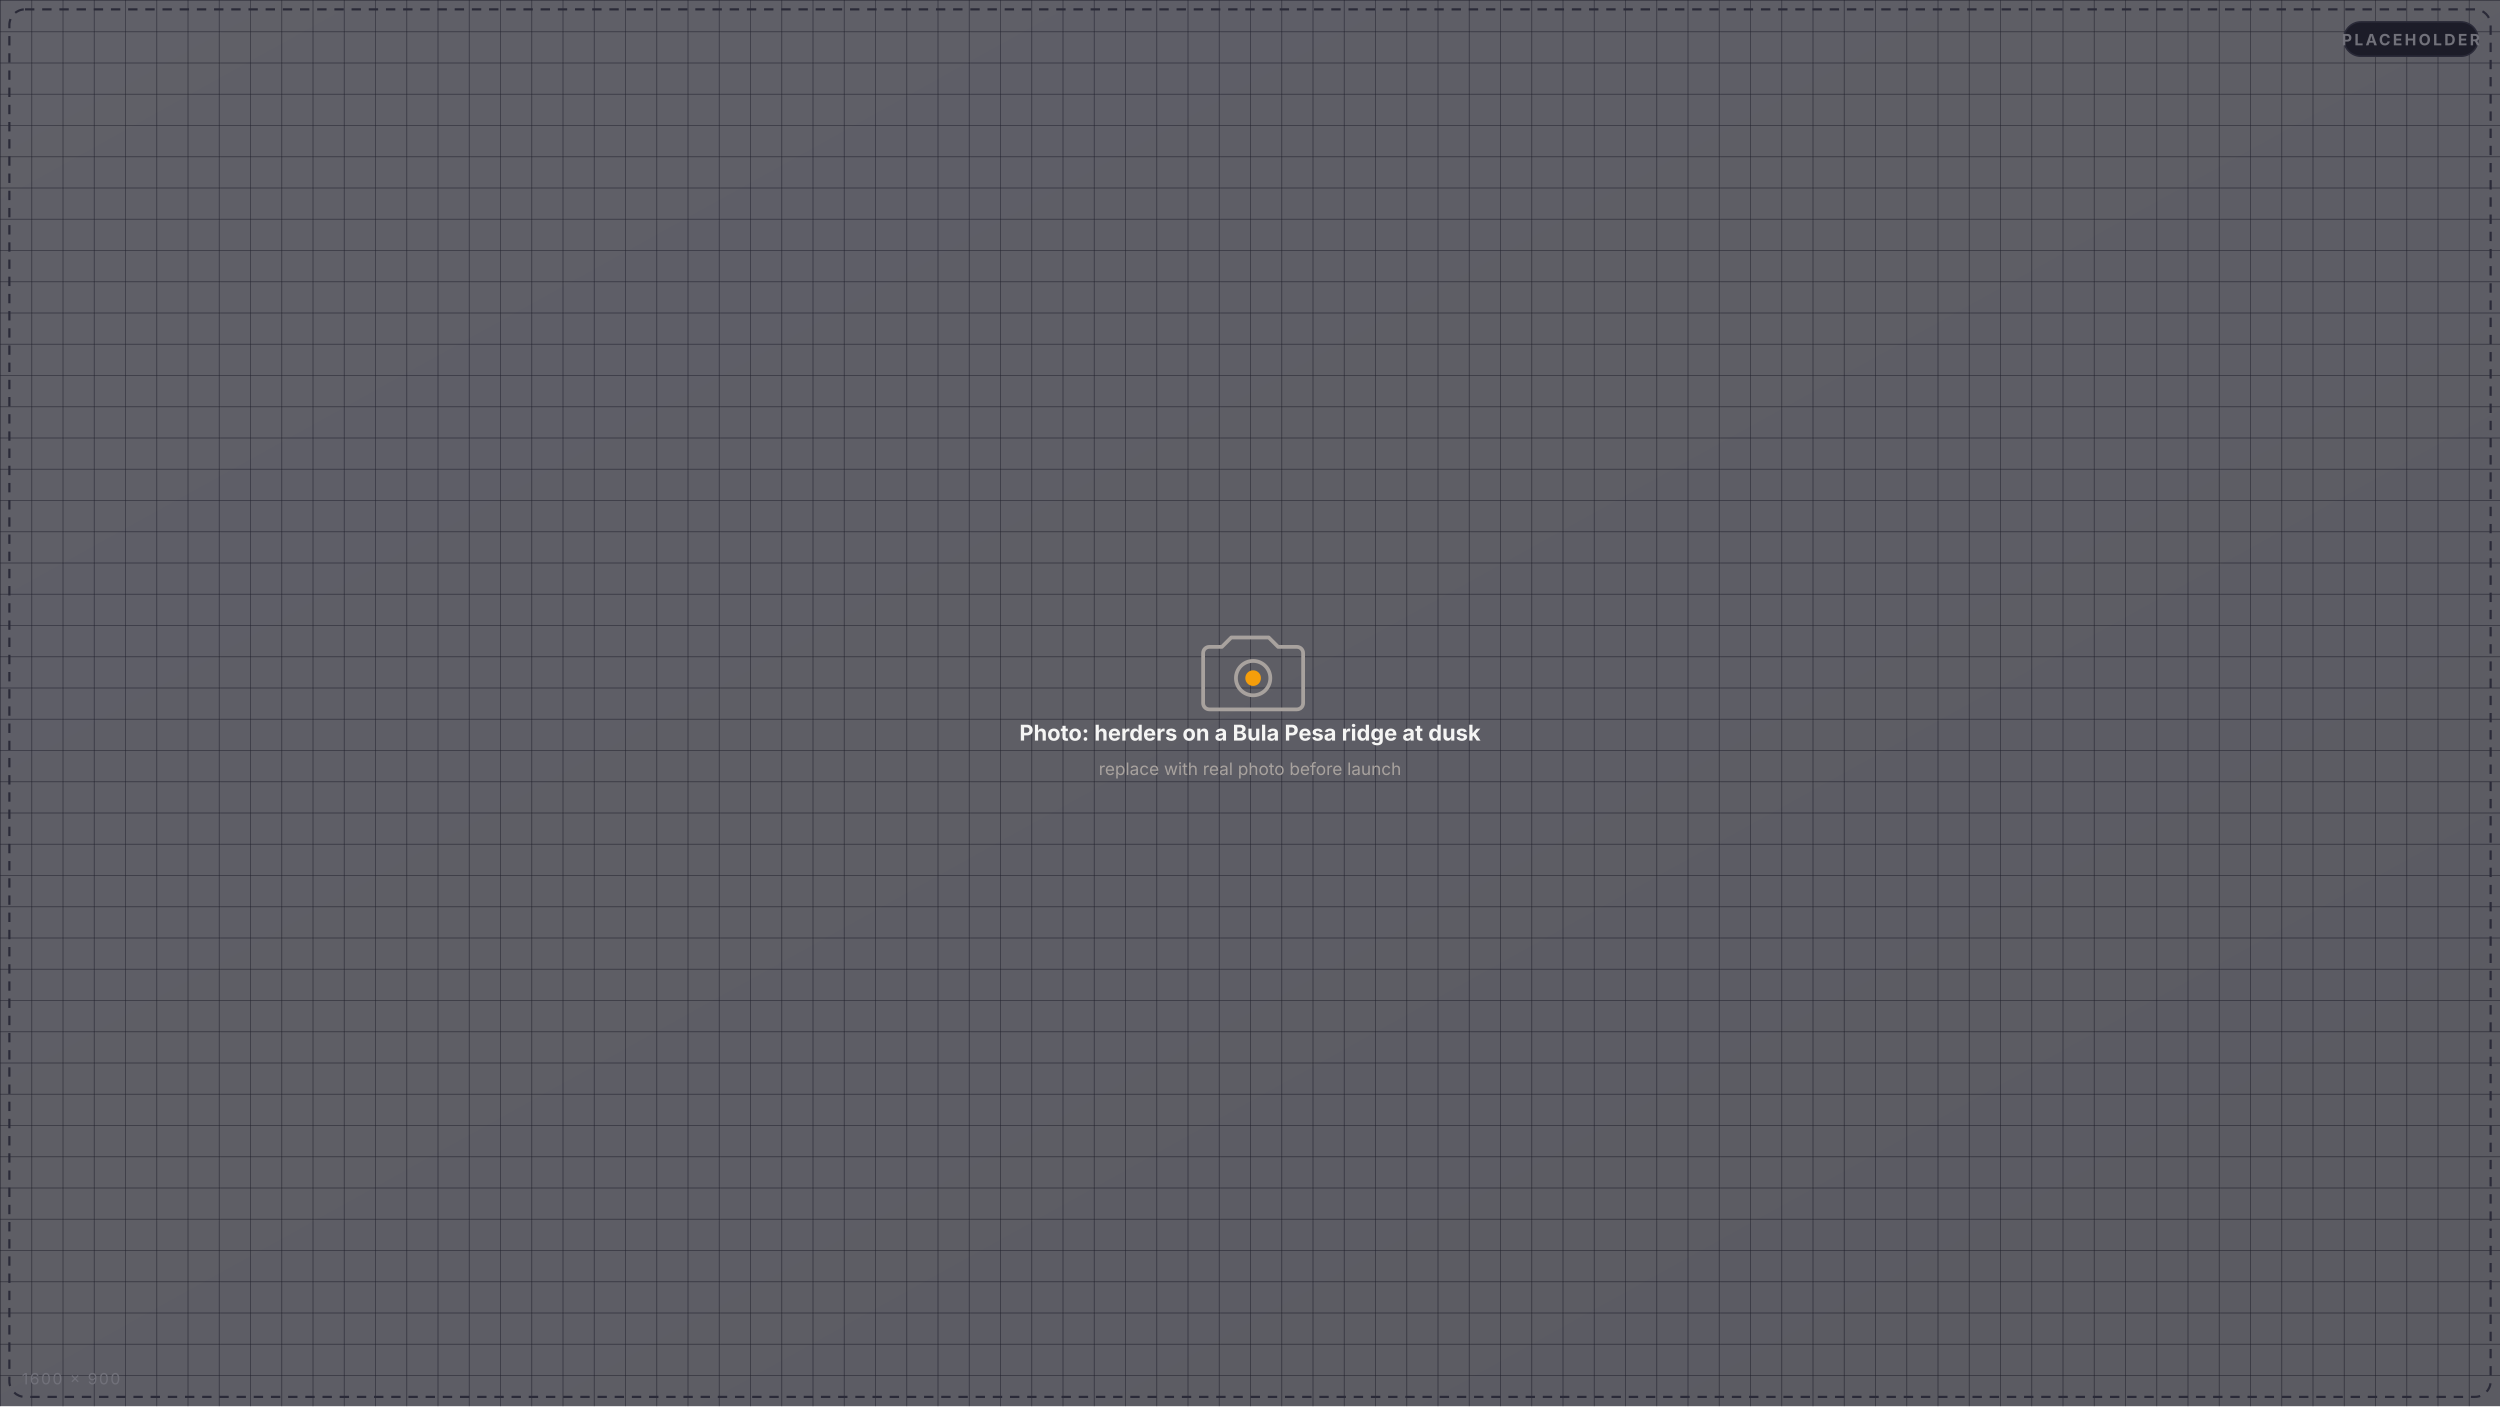
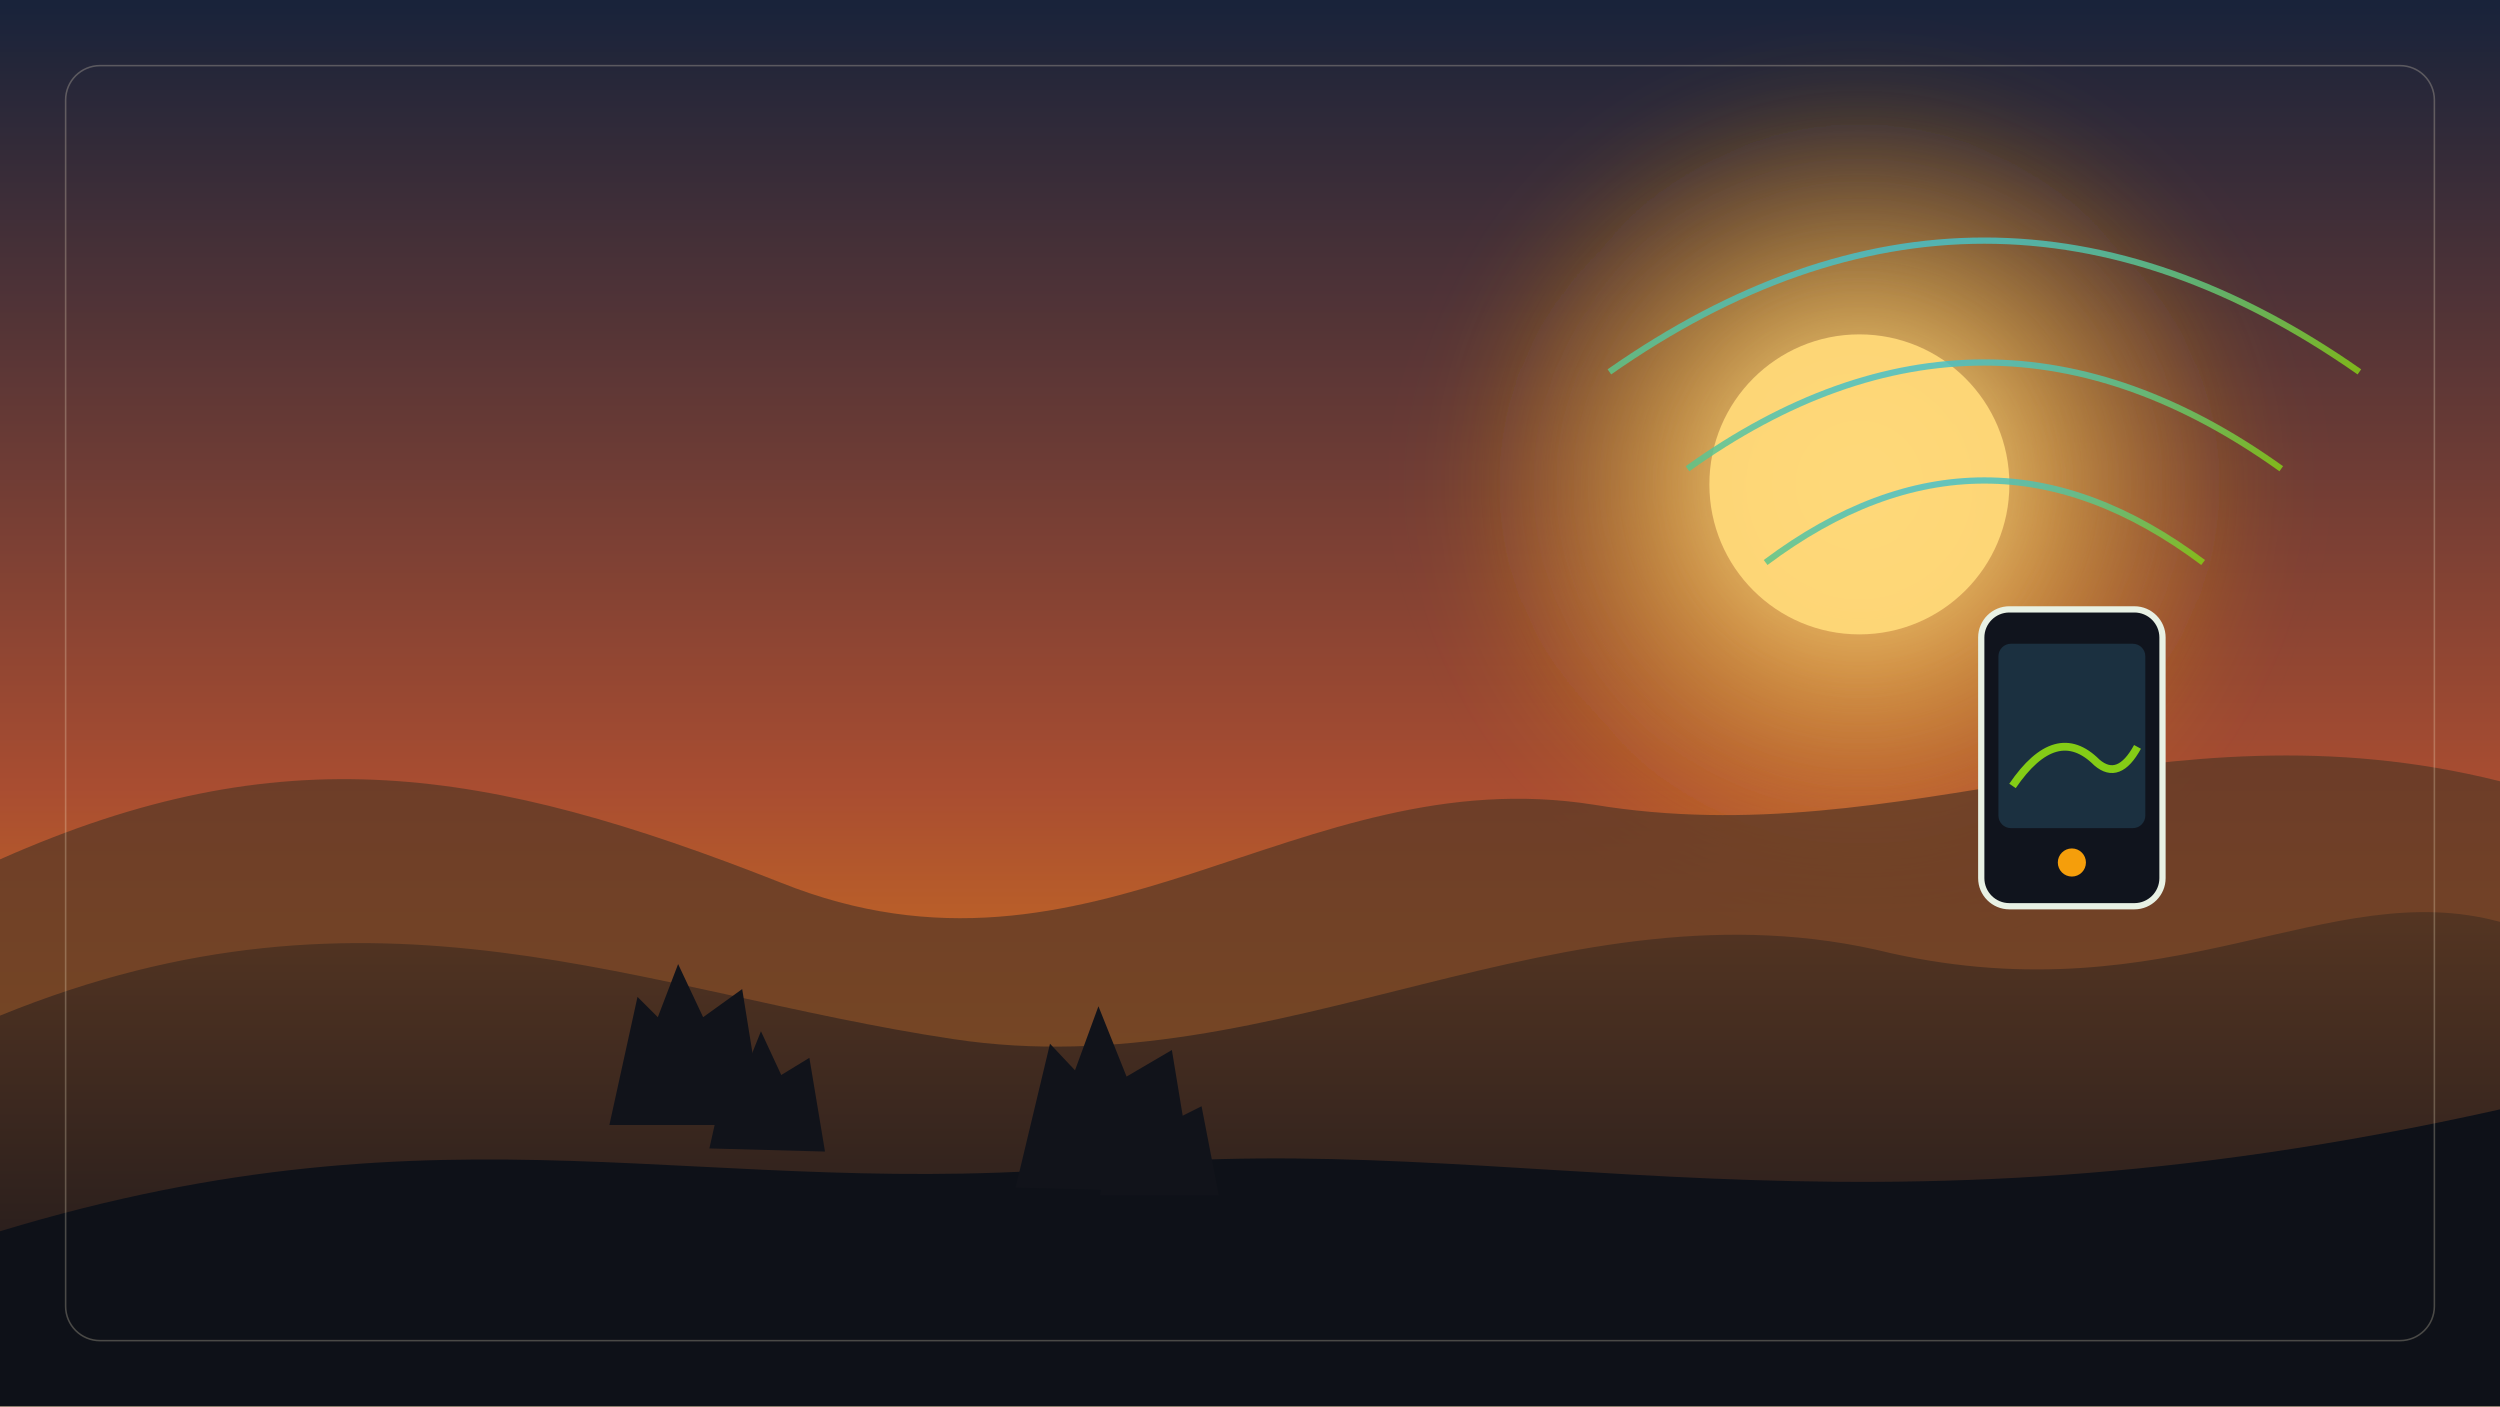
<svg xmlns="http://www.w3.org/2000/svg" viewBox="0 0 1600 900" preserveAspectRatio="xMidYMid slice">
  <defs>
-     <linearGradient id="phbg" x1="0" y1="0" x2="1" y2="1">
-       <stop offset="0" stop-color="#1C1C28" />
-       <stop offset="1" stop-color="#15151F" />
+     <linearGradient id="sky" x1="0" y1="0" x2="0" y2="1">
+       <stop offset="0" stop-color="#19233a" />
+       <stop offset=".56" stop-color="#a94d31" />
+       <stop offset="1" stop-color="#f59e0b" />
    </linearGradient>
-     <pattern id="phgrid" width="20" height="20" patternUnits="userSpaceOnUse">
-       <path d="M 20 0 L 0 0 0 20" fill="none" stroke="#2A2A38" stroke-width="0.6" />
-     </pattern>
+     <linearGradient id="ground" x1="0" y1="0" x2="0" y2="1">
+       <stop stop-color="#543522" />
+       <stop offset="1" stop-color="#16141a" />
+     </linearGradient>
+     <radialGradient id="sun">
+       <stop stop-color="#fff4bd" />
+       <stop offset=".3" stop-color="#ffd36a" stop-opacity=".8" />
+       <stop offset="1" stop-color="#f59e0b" stop-opacity="0" />
+     </radialGradient>
+     <linearGradient id="signal" x1="0" y1="0" x2="1" y2="1">
+       <stop stop-color="#38bdf8" />
+       <stop offset="1" stop-color="#84cc16" />
+     </linearGradient>
+     <filter id="blur">
+       <feGaussianBlur stdDeviation="28" />
+     </filter>
  </defs>
-   <rect width="1600" height="900" fill="url(#phgrid)" />
-   <rect width="1600" height="900" fill="url(#phbg)" opacity="0.7" />
-   <rect x="6" y="6" width="1588" height="888" rx="10" fill="none" stroke="#2A2A38" stroke-width="1.4" stroke-dasharray="6 5" />
-   <g transform="translate(770.0, 400.0)" fill="none" stroke="#A8A29E" stroke-width="2.4" stroke-linecap="round" stroke-linejoin="round">
-     <path d="M 12 14 L 18 8 L 42 8 L 48 14 L 60 14 A 4 4 0 0 1 64 18 L 64 50 A 4 4 0 0 1 60 54 L 4 54 A 4 4 0 0 1 0 50 L 0 18 A 4 4 0 0 1 4 14 Z" />
-     <circle cx="32" cy="34" r="11" />
-     <circle cx="32" cy="34" r="5" fill="#F59E0B" stroke="none" />
+   <rect width="1600" height="900" fill="url(#sky)" />
+   <circle cx="1190" cy="310" r="260" fill="url(#sun)" filter="url(#blur)" />
+   <circle cx="1190" cy="310" r="96" fill="#ffd878" opacity=".95" />
+   <path d="M0 550 C180 470 310 490 500 565 C700 645 830 485 1020 515 C1220 548 1380 445 1600 500 V900 H0Z" fill="#5a3826" opacity=".75" />
+   <path d="M0 650 C240 552 410 635 610 665 C820 697 1000 558 1210 610 C1390 650 1490 560 1600 590 V900 H0Z" fill="url(#ground)" />
+   <path d="M0 788 C290 700 450 770 710 746 C970 722 1180 804 1600 710 V900 H0Z" fill="#0e1118" />
+   <g fill="#11131a">
+     <path d="M390 720 l18 -82 13 13 13 -34 16 34 25 -18 14 87Z" />
+     <path d="M454 735 l13 -58 10 8 10 -25 13 28 18 -11 10 60Z" />
+     <path d="M650 760 l22 -92 16 17 15 -41 18 45 29 -17 15 91Z" />
+     <path d="M704 765 l12 -61 12 10 9 -23 14 26 18 -9 11 57Z" />
  </g>
-   <text x="800.0" y="474.0" text-anchor="middle" font-family="Inter, system-ui, sans-serif" font-size="14" font-weight="700" fill="#F5F5F4">Photo: herders on a Bula Pesa ridge at dusk</text>
-   <text x="800.0" y="496.0" text-anchor="middle" font-family="Inter, system-ui, sans-serif" font-size="11" fill="#A8A29E">replace with real photo before launch</text>
-   <g transform="translate(1500, 14)">
-     <rect x="0" y="0" width="86" height="22" rx="11" fill="#1C1C28" stroke="#2A2A38" />
-     <text x="43" y="15" text-anchor="middle" font-family="Inter, system-ui, sans-serif" font-size="10" font-weight="700" letter-spacing="1.5" fill="#71717A">PLACEHOLDER</text>
+   <g fill="none" stroke="url(#signal)" stroke-width="4" opacity=".85">
+     <path d="M1030 238 Q1270 70 1510 238" />
+     <path d="M1080 300 Q1270 164 1460 300" />
+     <path d="M1130 360 Q1270 255 1410 360" />
  </g>
-   <text x="14" y="886" font-family="Inter, system-ui, sans-serif" font-size="10" fill="#71717A" letter-spacing="1">1600 × 900</text>
+   <g transform="translate(1268 390)">
+     <rect width="116" height="190" rx="18" fill="#10141d" stroke="#e8f1e4" stroke-width="4" />
+     <rect x="11" y="22" width="94" height="118" rx="8" fill="#1b3040" />
+     <path d="M20 113 Q48 72 74 98 Q88 110 100 88" fill="none" stroke="#84cc16" stroke-width="5" />
+     <circle cx="58" cy="162" r="9" fill="#f59e0b" />
+   </g>
+   <rect x="42" y="42" width="1516" height="816" rx="22" fill="none" stroke="#fff4d6" stroke-opacity=".25" />
</svg>
